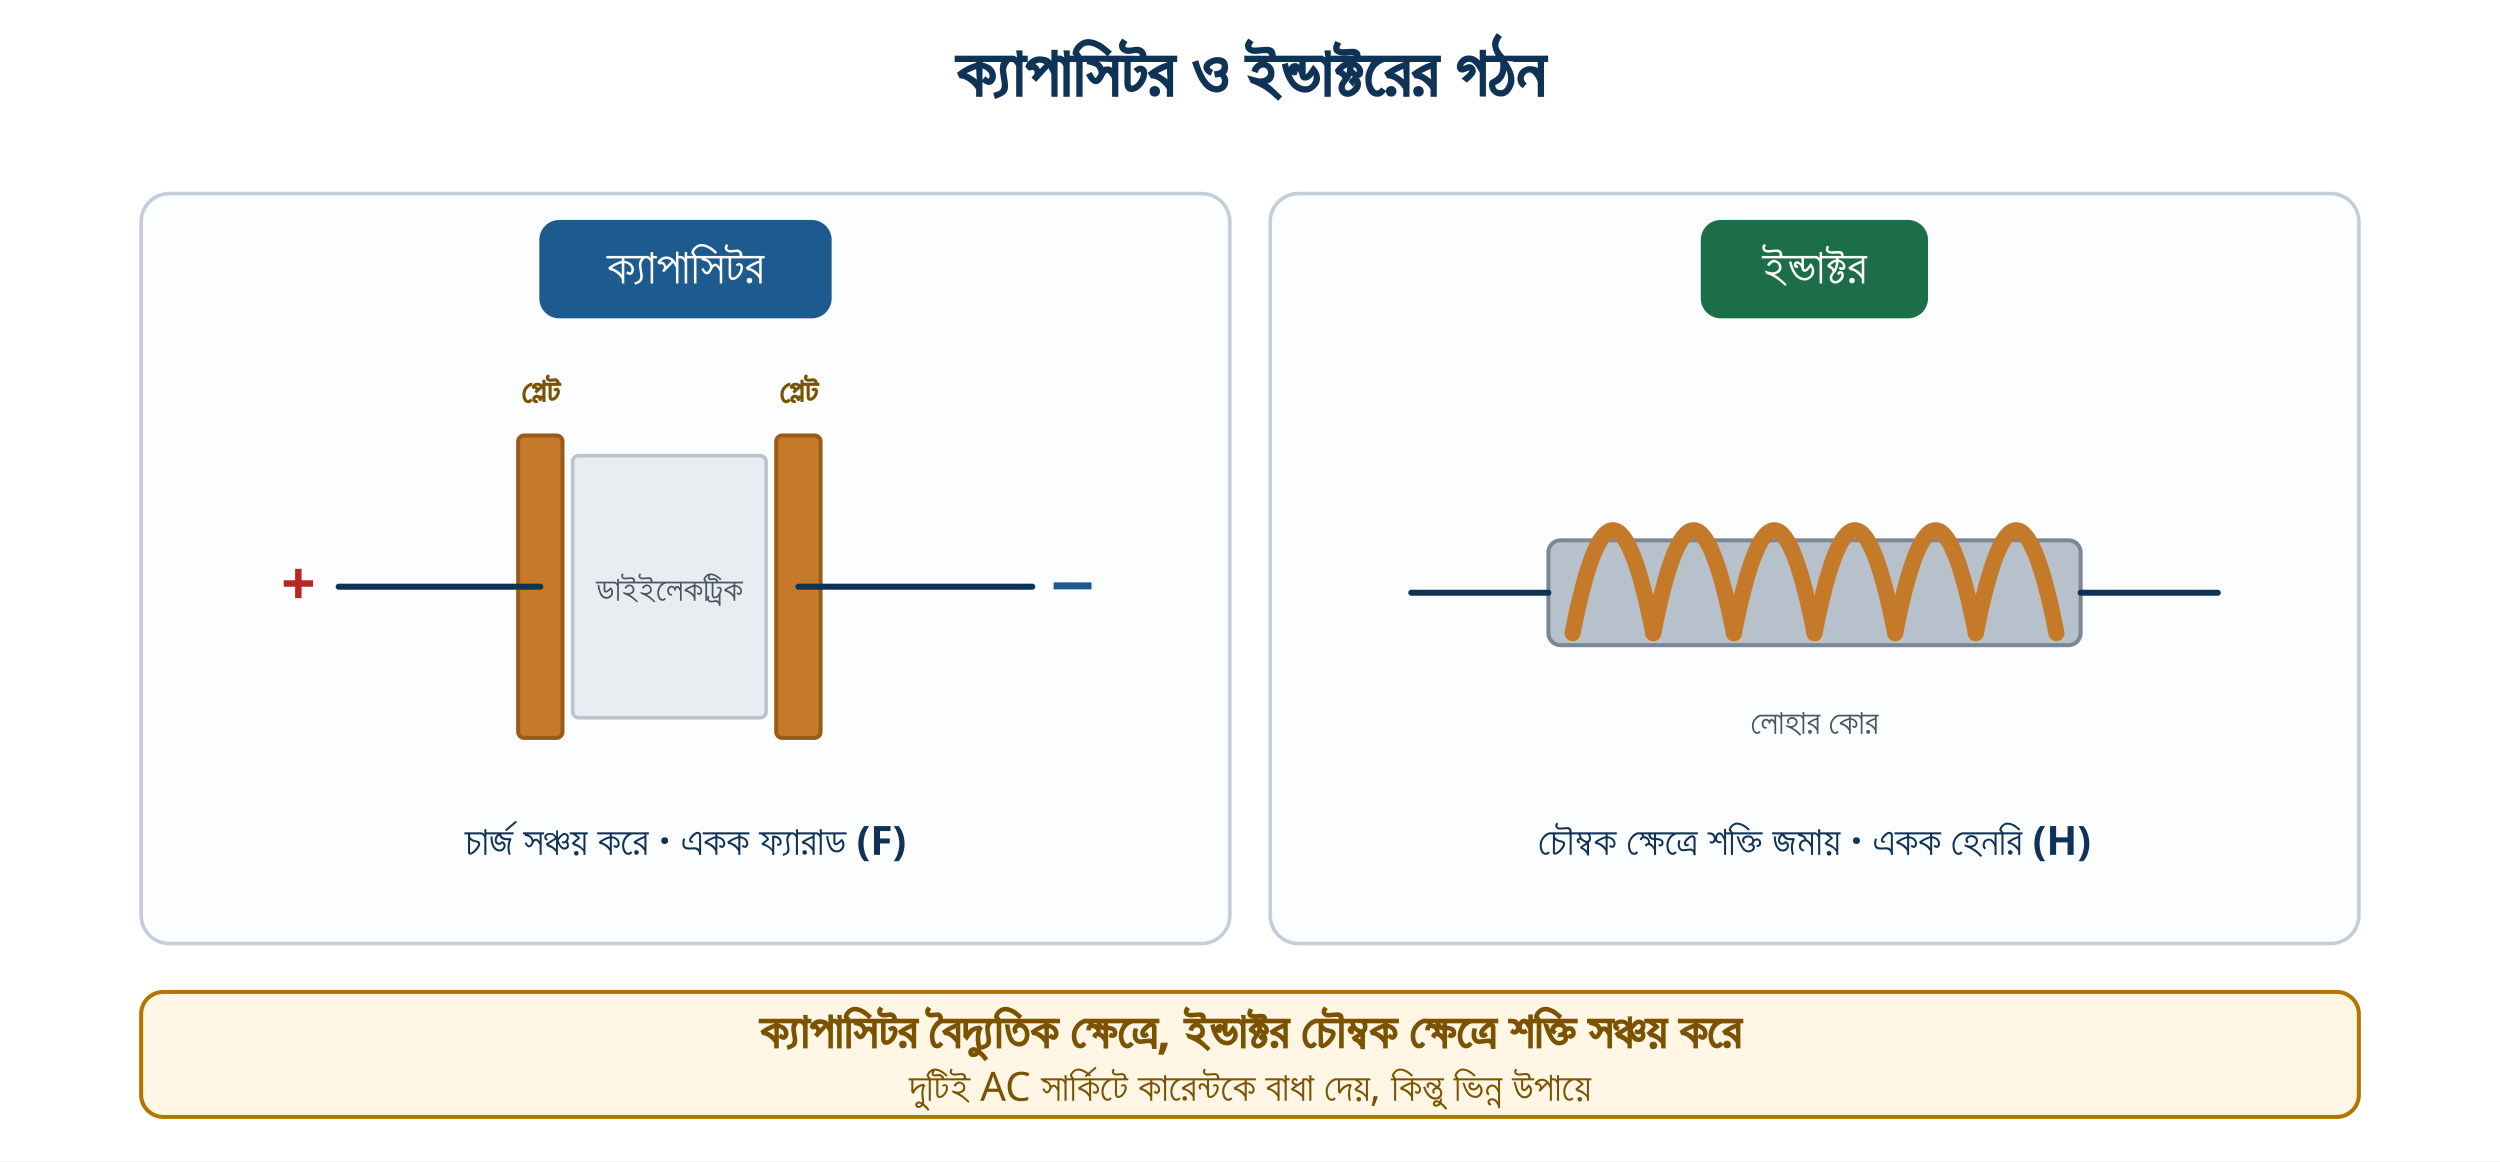
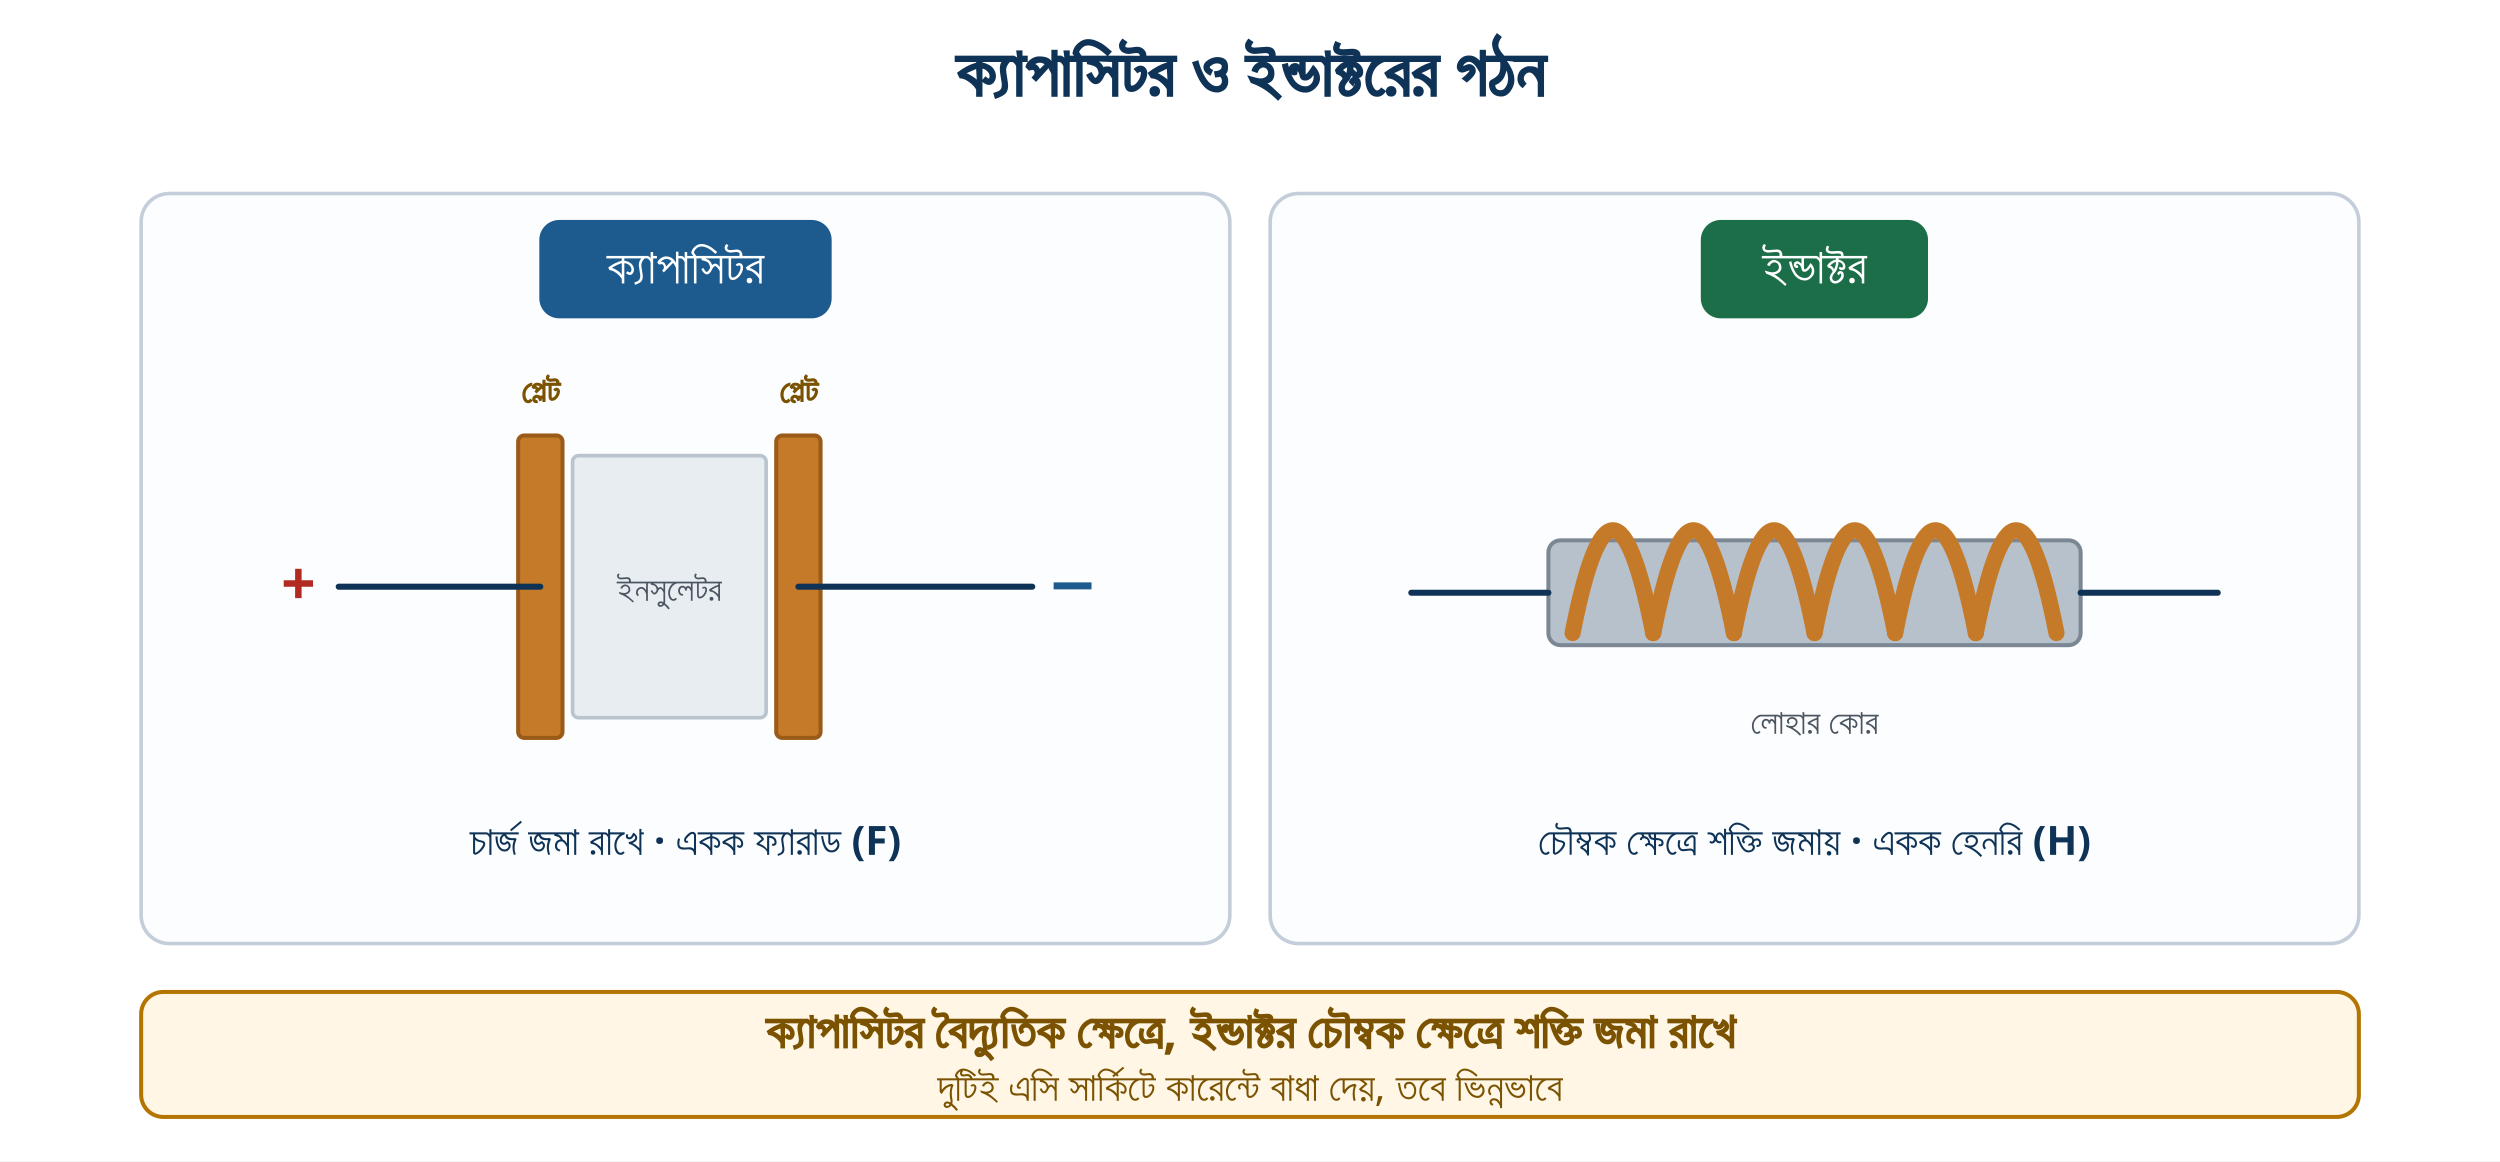
<svg xmlns="http://www.w3.org/2000/svg" width="1240" height="576" viewBox="0 0 1240 576">
  <defs>
    <clipPath id="clip1">
      <rect x="764.0" y="206.0" width="272.0" height="176.0" rx="0" />
    </clipPath>
  </defs>
  <rect width="1240" height="576" fill="#FFFFFF" />
  <text x="620.0" y="48.0" font-family="Kalpurush" font-size="34" font-weight="700" fill="#0F3357" text-anchor="middle">ক্যাপাসিটর ও ইন্ডাক্টরের গঠন</text>
  <rect x="70.0" y="96.0" width="540.0" height="372.0" rx="14" fill="#FCFDFE" stroke="#C3CEDA" stroke-width="1.8" />
  <rect x="268.4" y="110.0" width="143.2" height="47.0" rx="9" fill="#1D5B8F" stroke="#1D5B8F" stroke-width="1.8" />
  <text x="340.0" y="140.6" font-family="Kalpurush" font-size="24.5" font-weight="600" fill="#FFFFFF" text-anchor="middle">ক্যাপাসিটর</text>
  <rect x="284.0" y="226.0" width="96.0" height="130.0" rx="3" fill="#E8EDF1" stroke="#B9C4CE" stroke-width="1.8" />
-   <text x="332.0" y="298.0" font-family="Kalpurush" font-size="17" font-weight="600" fill="#4A5561" text-anchor="middle">ডাইইলেকট্রিক</text>
+   <text x="332.0" y="298.0" font-family="Kalpurush" font-size="17" font-weight="600" fill="#4A5561" text-anchor="middle">ইনসুলেটর</text>
  <rect x="257.0" y="216.0" width="22.0" height="150.0" rx="3" fill="#C57A2A" stroke="#9A5A18" stroke-width="2" />
  <rect x="385.0" y="216.0" width="22.0" height="150.0" rx="3" fill="#C57A2A" stroke="#9A5A18" stroke-width="2" />
  <text x="268.0" y="200.0" font-family="Kalpurush" font-size="17" font-weight="700" fill="#7A5200" text-anchor="middle">প্লেট</text>
  <text x="396.0" y="200.0" font-family="Kalpurush" font-size="17" font-weight="700" fill="#7A5200" text-anchor="middle">প্লেট</text>
  <path d="M 268 291.0 L 168 291.0" fill="none" stroke="#0F3357" stroke-width="3" stroke-linecap="round" stroke-linejoin="round" />
  <path d="M 396 291.0 L 512 291.0" fill="none" stroke="#0F3357" stroke-width="3" stroke-linecap="round" stroke-linejoin="round" />
  <text x="148.0" y="300.0" font-family="Kalpurush" font-size="30" font-weight="700" fill="#B32A22" text-anchor="middle">+</text>
  <text x="532.0" y="300.0" font-family="Kalpurush" font-size="30" font-weight="700" fill="#1D5B8F" text-anchor="middle">−</text>
-   <text x="340.0" y="424.0" font-family="Kalpurush" font-size="20" font-weight="600" fill="#0F3357" text-anchor="middle">চার্জ সঞ্চয় করে · একক ফ্যারাড (F)</text>
+   <text x="340.0" y="424.0" font-family="Kalpurush" font-size="20" font-weight="600" fill="#0F3357" text-anchor="middle">চার্জ জমা রাখে · একক ফ্যারাড (F)</text>
  <rect x="630.0" y="96.0" width="540.0" height="372.0" rx="14" fill="#FCFDFE" stroke="#C3CEDA" stroke-width="1.8" />
  <rect x="844.5" y="110.0" width="110.9" height="47.0" rx="9" fill="#1B6E47" stroke="#1B6E47" stroke-width="1.8" />
  <text x="900.0" y="140.6" font-family="Kalpurush" font-size="24.5" font-weight="600" fill="#FFFFFF" text-anchor="middle">ইন্ডাক্টর</text>
  <rect x="768.0" y="268.0" width="264.0" height="52.0" rx="6" fill="#B7C1CB" stroke="#7C8794" stroke-width="2" />
  <g clip-path="url(#clip1)">
    <path d="M 780.0 314.0 Q 800.0 212.0 820.0 314.0" fill="none" stroke="#C57A2A" stroke-width="8" stroke-linecap="round" stroke-linejoin="round" />
    <path d="M 820.0 314.0 Q 840.0 212.0 860.0 314.0" fill="none" stroke="#C57A2A" stroke-width="8" stroke-linecap="round" stroke-linejoin="round" />
    <path d="M 860.0 314.0 Q 880.0 212.0 900.0 314.0" fill="none" stroke="#C57A2A" stroke-width="8" stroke-linecap="round" stroke-linejoin="round" />
    <path d="M 900.0 314.0 Q 920.0 212.0 940.0 314.0" fill="none" stroke="#C57A2A" stroke-width="8" stroke-linecap="round" stroke-linejoin="round" />
    <path d="M 940.0 314.0 Q 960.0 212.0 980.0 314.0" fill="none" stroke="#C57A2A" stroke-width="8" stroke-linecap="round" stroke-linejoin="round" />
    <path d="M 980.0 314.0 Q 1000.0 212.0 1020.0 314.0" fill="none" stroke="#C57A2A" stroke-width="8" stroke-linecap="round" stroke-linejoin="round" />
  </g>
  <path d="M 700 294.0 L 768 294.0" fill="none" stroke="#0F3357" stroke-width="3" stroke-linecap="round" stroke-linejoin="round" />
  <path d="M 1032 294.0 L 1100 294.0" fill="none" stroke="#0F3357" stroke-width="3" stroke-linecap="round" stroke-linejoin="round" />
  <text x="900.0" y="364.0" font-family="Kalpurush" font-size="17" font-weight="600" fill="#4A5561" text-anchor="middle">লোহার কোর</text>
  <text x="900.0" y="424.0" font-family="Kalpurush" font-size="20" font-weight="600" fill="#0F3357" text-anchor="middle">চৌম্বক ক্ষেত্রে শক্তি জমায় · একক হেনরি (H)</text>
  <rect x="70.0" y="492.0" width="1100.0" height="62.0" rx="11" fill="#FFF6E5" stroke="#B47500" stroke-width="2" />
-   <text x="620.0" y="520.0" font-family="Kalpurush" font-size="24.5" font-weight="700" fill="#7A5200" text-anchor="middle">ক্যাপাসিটর বৈদ্যুতিক ক্ষেত্রে, ইন্ডাক্টর চৌম্বক ক্ষেত্রে শক্তি সঞ্চয় করে</text>
-   <text x="620.0" y="546.0" font-family="Kalpurush" font-size="20" font-weight="400" fill="#7A5200" text-anchor="middle">দুটিই AC সার্কিটে কারেন্টকে বাধা দেয়, কিন্তু ভিন্ন উপায়ে</text>
+   <text x="620.0" y="520.0" font-family="Kalpurush" font-size="24.5" font-weight="700" fill="#7A5200" text-anchor="middle">ক্যাপাসিটর বৈদ্যুতিক ক্ষেত্রে, ইন্ডাক্টর চৌম্বক ক্ষেত্রে শক্তি জমা রাখে</text>
+   <text x="620.0" y="546.0" font-family="Kalpurush" font-size="20" font-weight="400" fill="#7A5200" text-anchor="middle">দুটিই এসি সার্কিটে কারেন্টে বাধা দেয়, তবে ভিন্নভাবে</text>
</svg>
